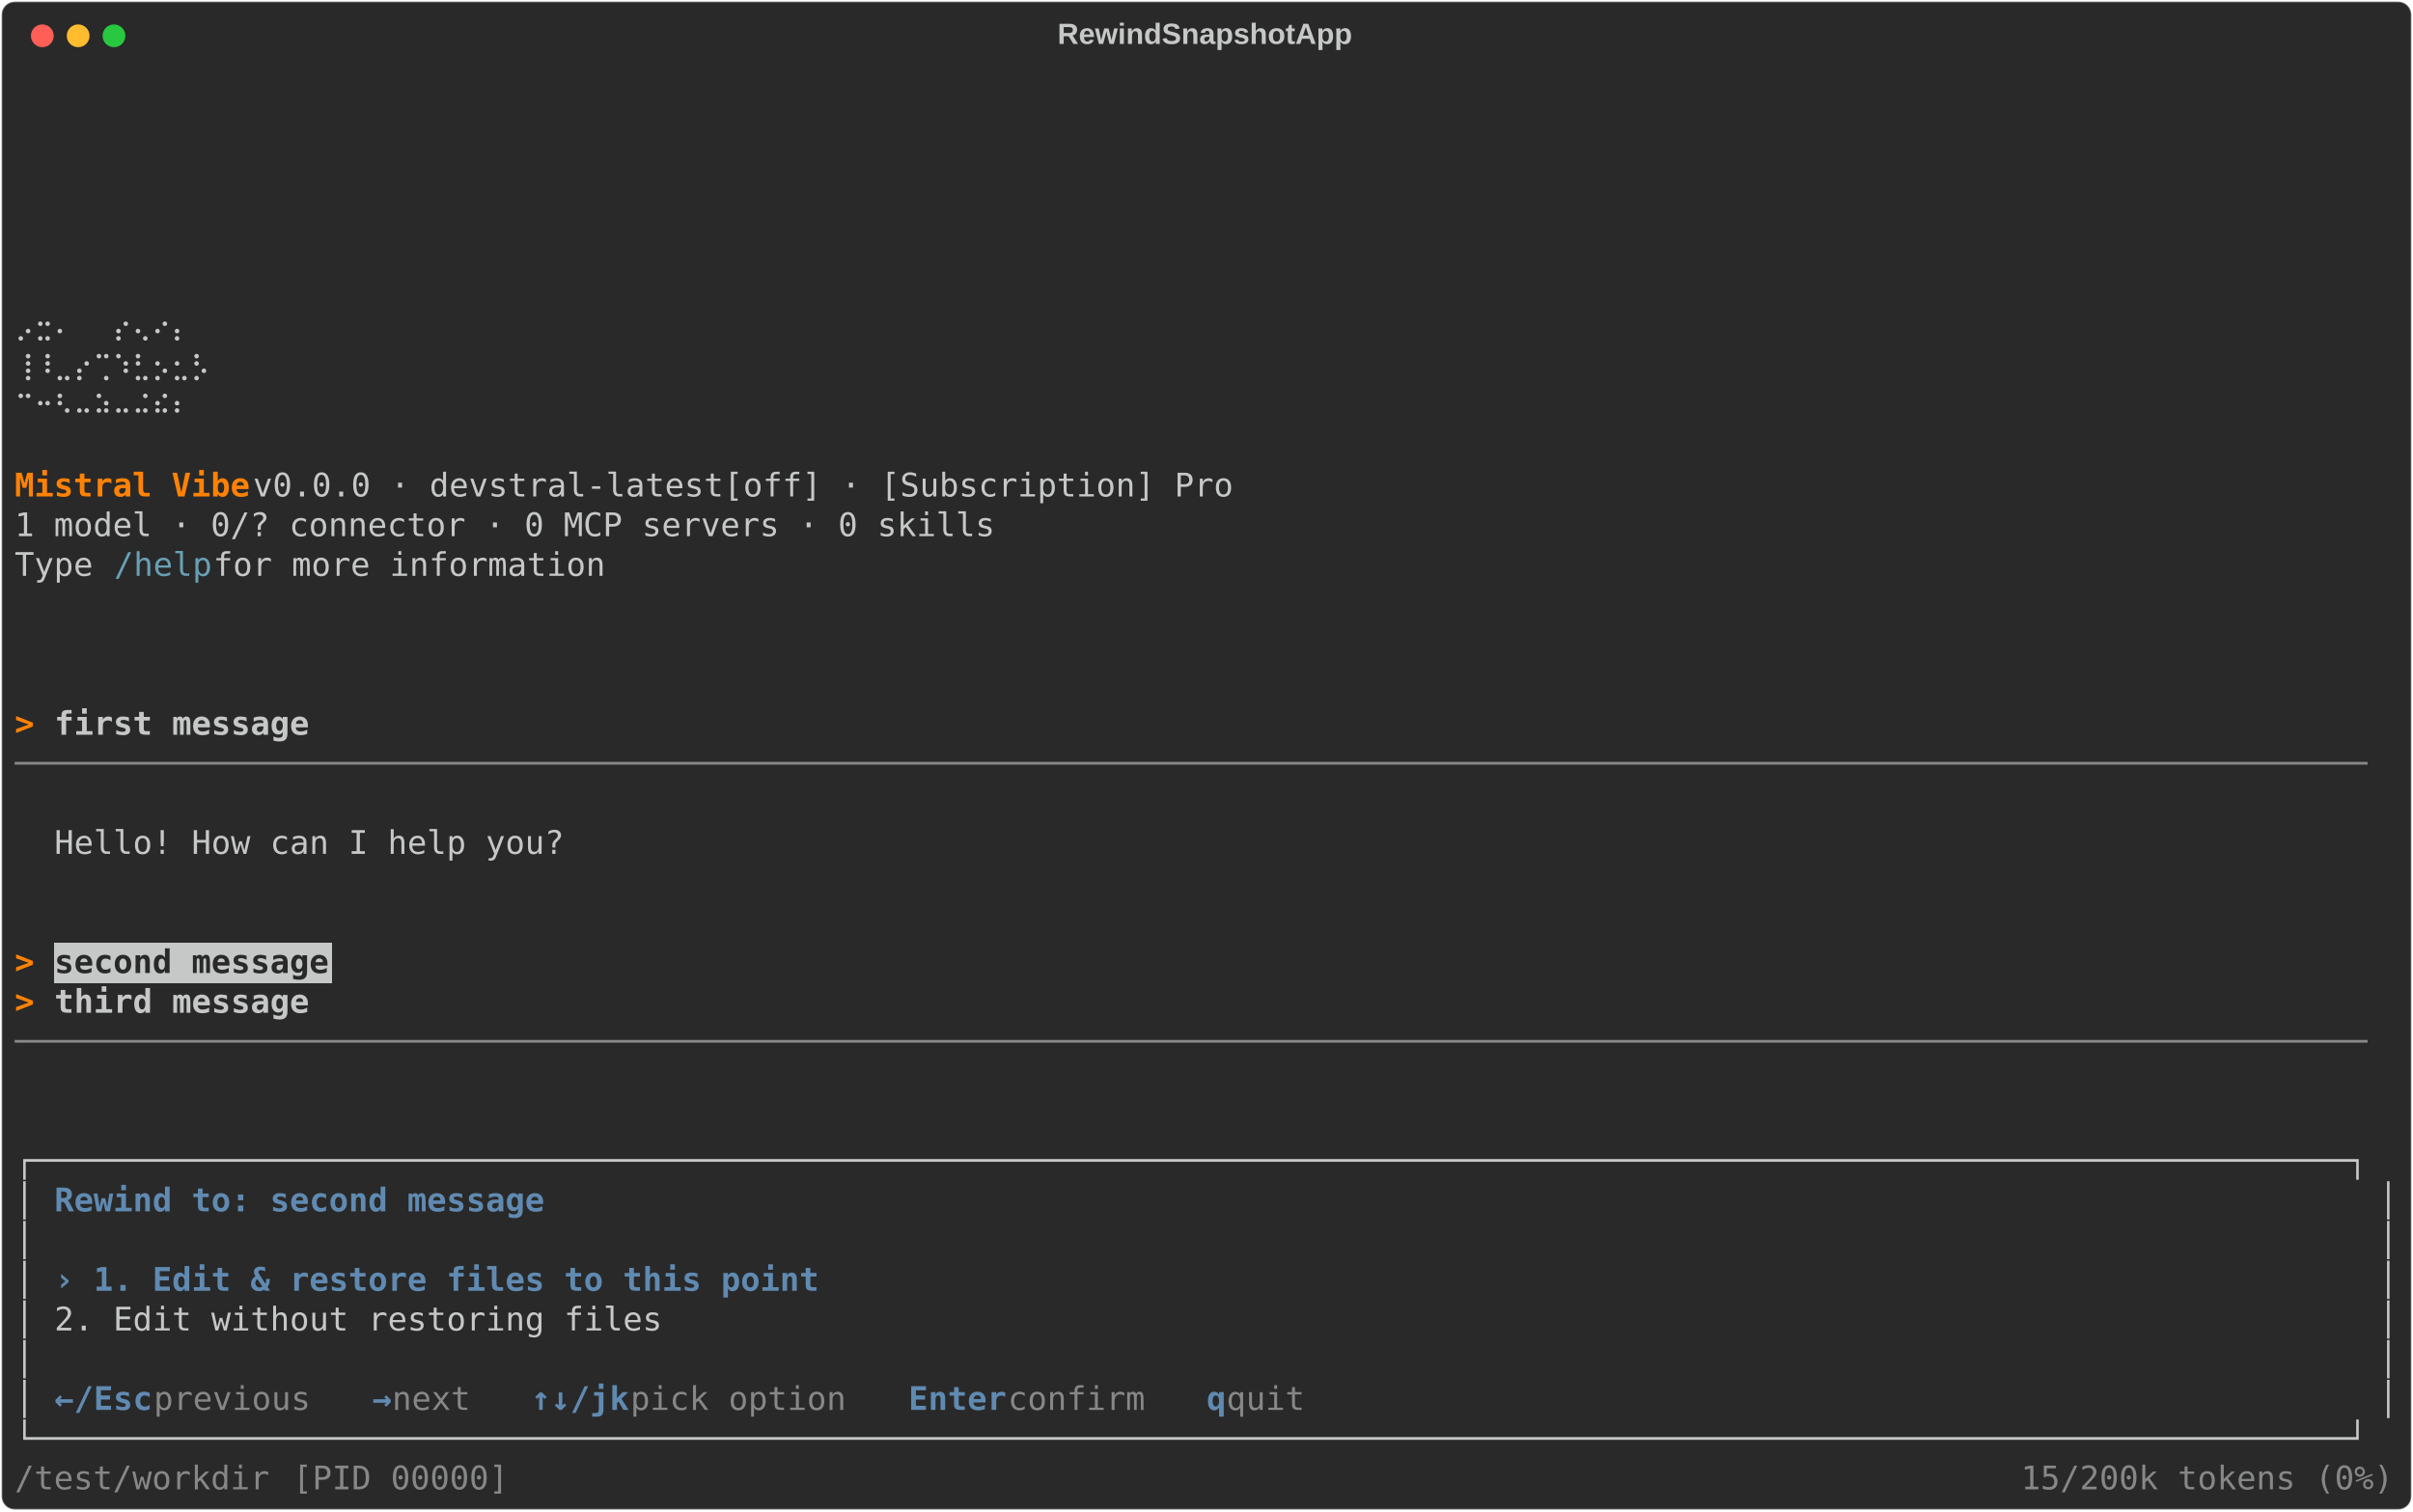
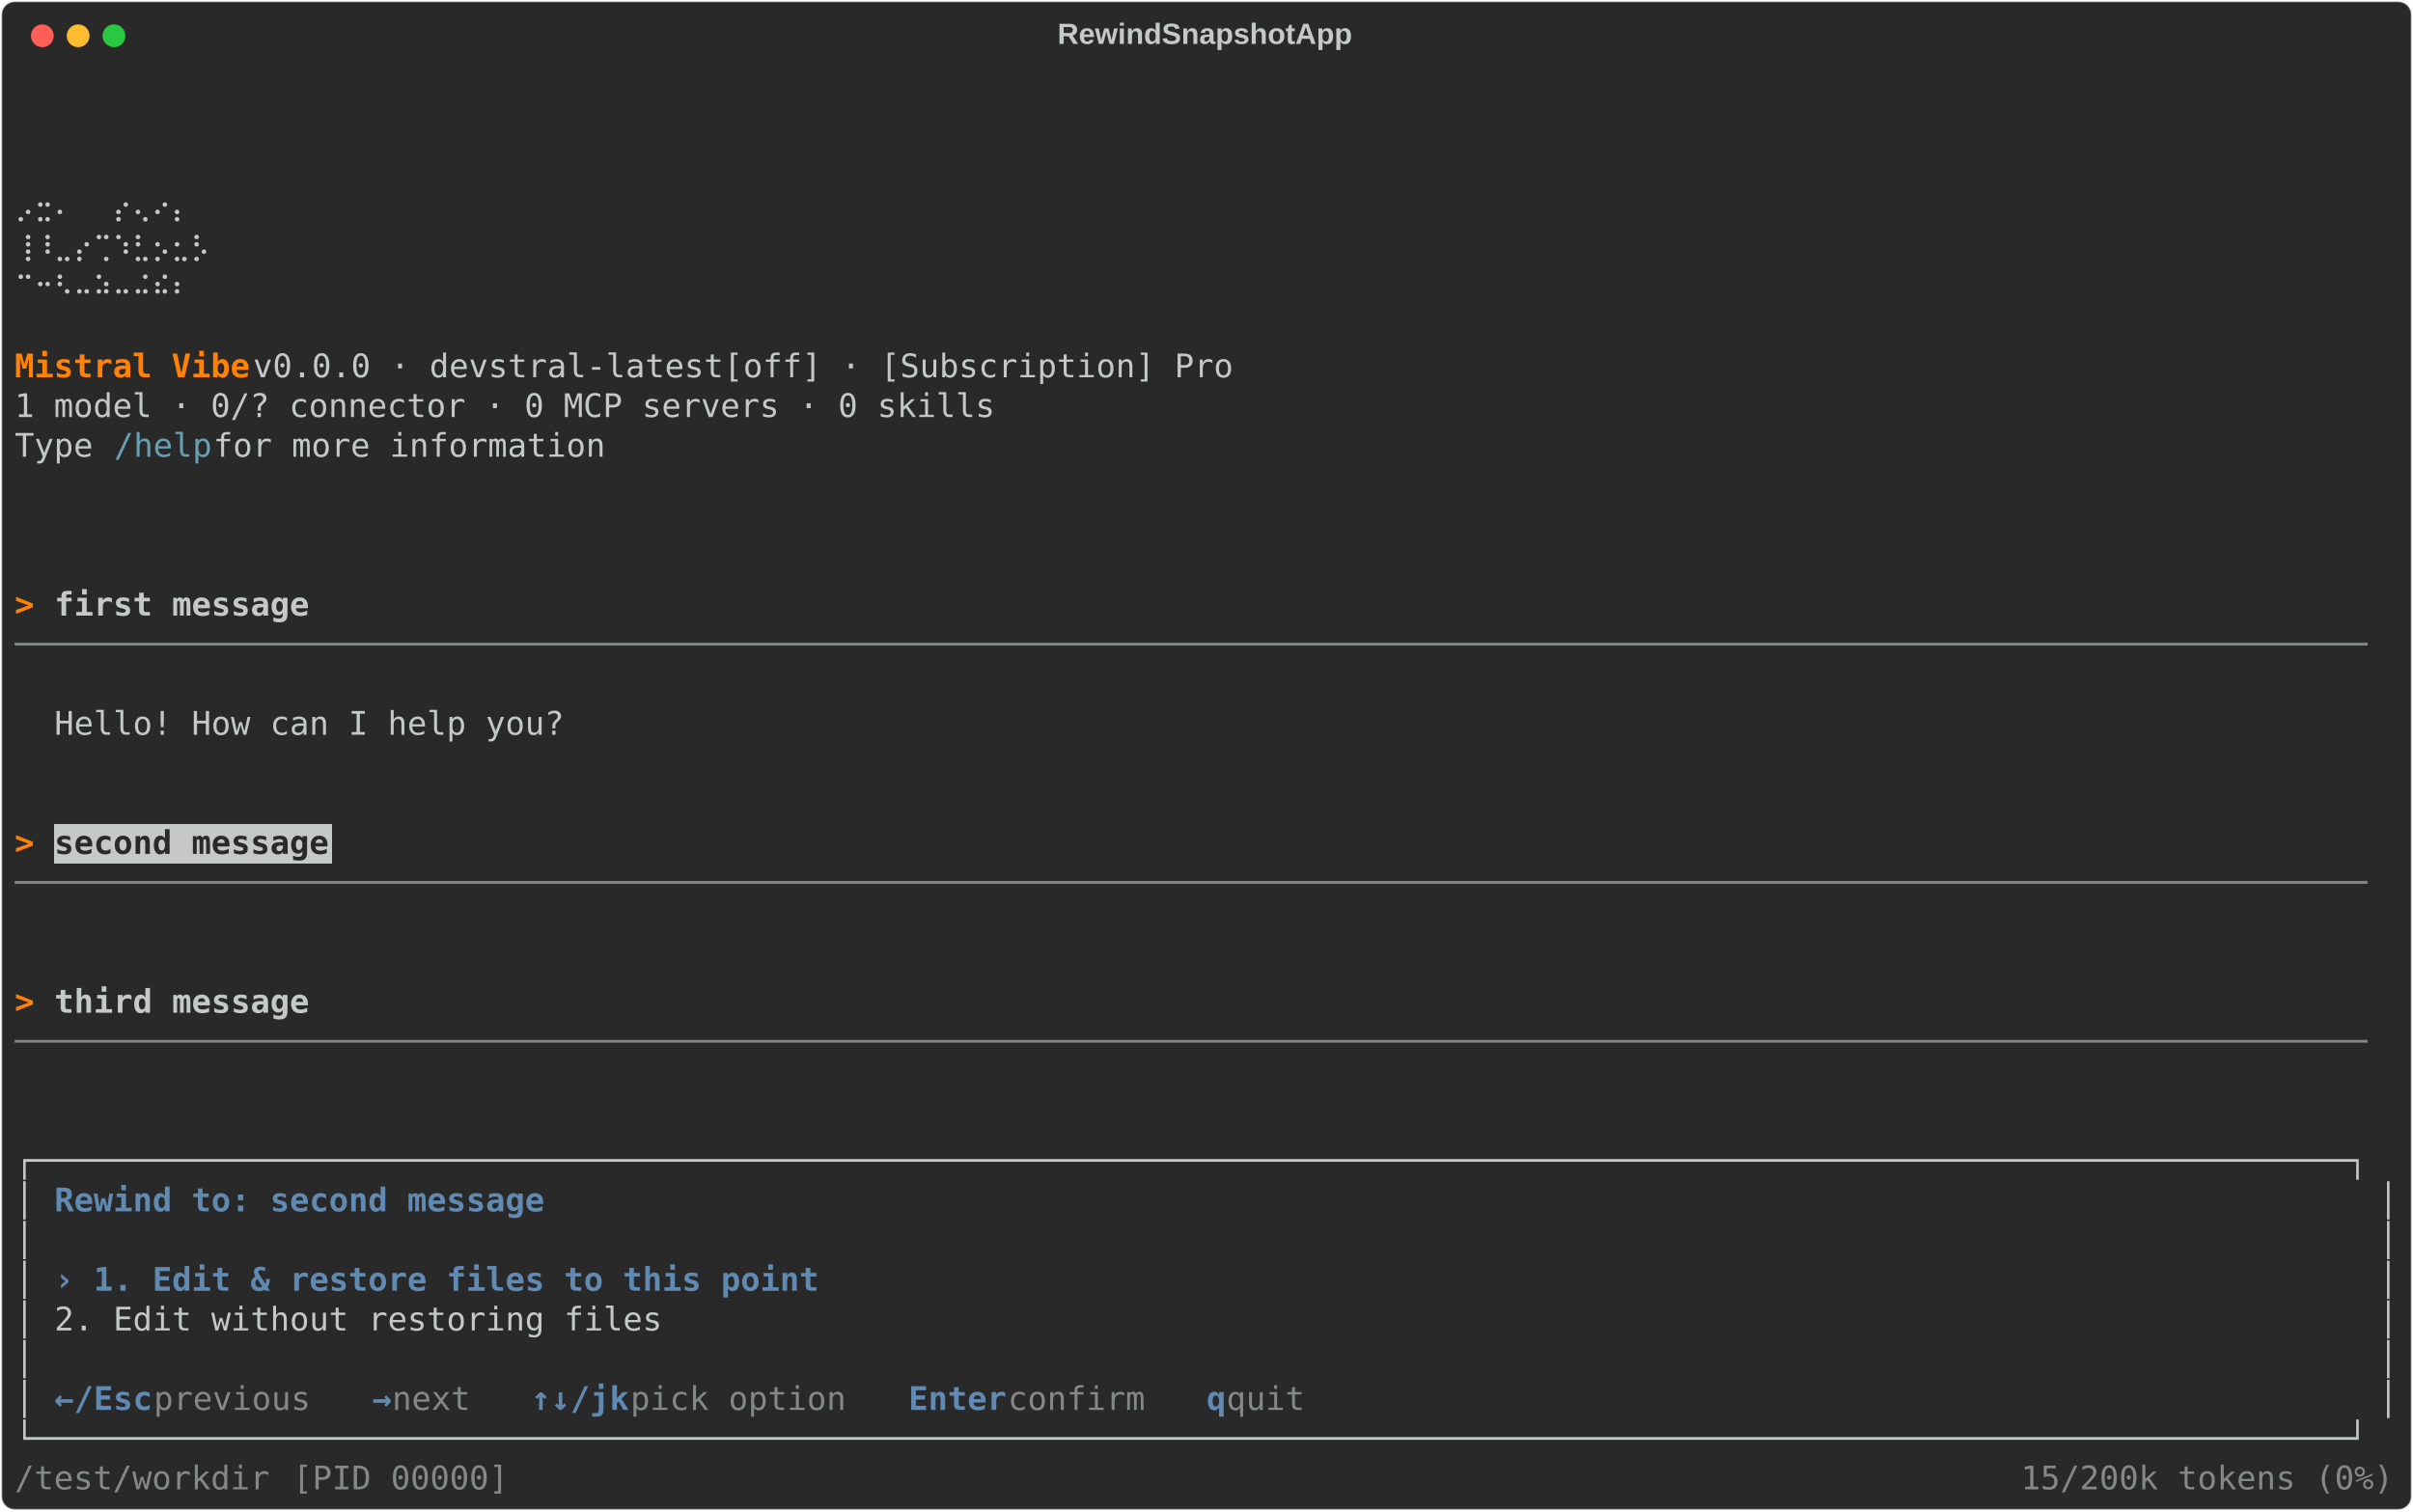
<svg xmlns="http://www.w3.org/2000/svg" class="rich-terminal" viewBox="0 0 1482 928.4">
  <style>

    @font-face {
        font-family: "Fira Code";
        src: local("FiraCode-Regular"),
                url("https://cdnjs.cloudflare.com/ajax/libs/firacode/6.2.0/woff2/FiraCode-Regular.woff2") format("woff2"),
                url("https://cdnjs.cloudflare.com/ajax/libs/firacode/6.2.0/woff/FiraCode-Regular.woff") format("woff");
        font-style: normal;
        font-weight: 400;
    }
    @font-face {
        font-family: "Fira Code";
        src: local("FiraCode-Bold"),
                url("https://cdnjs.cloudflare.com/ajax/libs/firacode/6.2.0/woff2/FiraCode-Bold.woff2") format("woff2"),
                url("https://cdnjs.cloudflare.com/ajax/libs/firacode/6.2.0/woff/FiraCode-Bold.woff") format("woff");
        font-style: bold;
        font-weight: 700;
    }

    .terminal-matrix {
        font-family: Fira Code, monospace;
        font-size: 20px;
        line-height: 24.4px;
        font-variant-east-asian: full-width;
    }

    .terminal-title {
        font-size: 18px;
        font-weight: bold;
        font-family: arial;
    }

    .terminal-r1 { fill: #c5c8c6 }
.terminal-r2 { fill: #ff8205;font-weight: bold }
.terminal-r3 { fill: #68a0b3 }
.terminal-r4 { fill: #c5c8c6;font-weight: bold }
.terminal-r5 { fill: #868887 }
.terminal-r6 { fill: #292929;font-weight: bold }
.terminal-r7 { fill: #608ab1;font-weight: bold }
    </style>
  <defs>
    <clipPath id="terminal-clip-terminal">
      <rect x="0" y="0" width="1463.0" height="877.4" />
    </clipPath>
    <clipPath id="terminal-line-0">
      <rect x="0" y="1.5" width="1464" height="24.65" />
    </clipPath>
    <clipPath id="terminal-line-1">
      <rect x="0" y="25.9" width="1464" height="24.65" />
    </clipPath>
    <clipPath id="terminal-line-2">
      <rect x="0" y="50.3" width="1464" height="24.65" />
    </clipPath>
    <clipPath id="terminal-line-3">
      <rect x="0" y="74.7" width="1464" height="24.65" />
    </clipPath>
    <clipPath id="terminal-line-4">
      <rect x="0" y="99.1" width="1464" height="24.65" />
    </clipPath>
    <clipPath id="terminal-line-5">
      <rect x="0" y="123.5" width="1464" height="24.65" />
    </clipPath>
    <clipPath id="terminal-line-6">
      <rect x="0" y="147.9" width="1464" height="24.65" />
    </clipPath>
    <clipPath id="terminal-line-7">
      <rect x="0" y="172.3" width="1464" height="24.65" />
    </clipPath>
    <clipPath id="terminal-line-8">
      <rect x="0" y="196.7" width="1464" height="24.65" />
    </clipPath>
    <clipPath id="terminal-line-9">
      <rect x="0" y="221.1" width="1464" height="24.65" />
    </clipPath>
    <clipPath id="terminal-line-10">
      <rect x="0" y="245.5" width="1464" height="24.65" />
    </clipPath>
    <clipPath id="terminal-line-11">
      <rect x="0" y="269.9" width="1464" height="24.65" />
    </clipPath>
    <clipPath id="terminal-line-12">
      <rect x="0" y="294.3" width="1464" height="24.65" />
    </clipPath>
    <clipPath id="terminal-line-13">
      <rect x="0" y="318.7" width="1464" height="24.65" />
    </clipPath>
    <clipPath id="terminal-line-14">
      <rect x="0" y="343.1" width="1464" height="24.65" />
    </clipPath>
    <clipPath id="terminal-line-15">
      <rect x="0" y="367.5" width="1464" height="24.65" />
    </clipPath>
    <clipPath id="terminal-line-16">
      <rect x="0" y="391.9" width="1464" height="24.65" />
    </clipPath>
    <clipPath id="terminal-line-17">
      <rect x="0" y="416.3" width="1464" height="24.65" />
    </clipPath>
    <clipPath id="terminal-line-18">
      <rect x="0" y="440.7" width="1464" height="24.65" />
    </clipPath>
    <clipPath id="terminal-line-19">
      <rect x="0" y="465.1" width="1464" height="24.65" />
    </clipPath>
    <clipPath id="terminal-line-20">
      <rect x="0" y="489.5" width="1464" height="24.65" />
    </clipPath>
    <clipPath id="terminal-line-21">
      <rect x="0" y="513.9" width="1464" height="24.65" />
    </clipPath>
    <clipPath id="terminal-line-22">
      <rect x="0" y="538.3" width="1464" height="24.65" />
    </clipPath>
    <clipPath id="terminal-line-23">
      <rect x="0" y="562.7" width="1464" height="24.65" />
    </clipPath>
    <clipPath id="terminal-line-24">
      <rect x="0" y="587.1" width="1464" height="24.65" />
    </clipPath>
    <clipPath id="terminal-line-25">
      <rect x="0" y="611.5" width="1464" height="24.65" />
    </clipPath>
    <clipPath id="terminal-line-26">
      <rect x="0" y="635.9" width="1464" height="24.65" />
    </clipPath>
    <clipPath id="terminal-line-27">
      <rect x="0" y="660.3" width="1464" height="24.65" />
    </clipPath>
    <clipPath id="terminal-line-28">
      <rect x="0" y="684.7" width="1464" height="24.65" />
    </clipPath>
    <clipPath id="terminal-line-29">
      <rect x="0" y="709.1" width="1464" height="24.65" />
    </clipPath>
    <clipPath id="terminal-line-30">
      <rect x="0" y="733.5" width="1464" height="24.65" />
    </clipPath>
    <clipPath id="terminal-line-31">
      <rect x="0" y="757.9" width="1464" height="24.65" />
    </clipPath>
    <clipPath id="terminal-line-32">
      <rect x="0" y="782.3" width="1464" height="24.65" />
    </clipPath>
    <clipPath id="terminal-line-33">
      <rect x="0" y="806.7" width="1464" height="24.65" />
    </clipPath>
    <clipPath id="terminal-line-34">
      <rect x="0" y="831.1" width="1464" height="24.65" />
    </clipPath>
  </defs>
  <rect fill="#292929" stroke="rgba(255,255,255,0.35)" stroke-width="1" x="1" y="1" width="1480" height="926.4" rx="8" />
  <text class="terminal-title" fill="#c5c8c6" text-anchor="middle" x="740" y="27">RewindSnapshotApp</text>
  <g transform="translate(26,22)">
    <circle cx="0" cy="0" r="7" fill="#ff5f57" />
    <circle cx="22" cy="0" r="7" fill="#febc2e" />
    <circle cx="44" cy="0" r="7" fill="#28c840" />
  </g>
  <g transform="translate(9, 41)" clip-path="url(#terminal-clip-terminal)">
-     <rect fill="#c5c8c6" x="24.4" y="538.3" width="170.8" height="24.65" shape-rendering="crispEdges" />
+     <rect fill="#c5c8c6" x="24.4" y="465.1" width="170.8" height="24.65" shape-rendering="crispEdges" />
    <g class="terminal-matrix">
      <text class="terminal-r1" x="1464" y="20" textLength="12.2" clip-path="url(#terminal-line-0)">
</text>
      <text class="terminal-r1" x="1464" y="44.4" textLength="12.2" clip-path="url(#terminal-line-1)">
</text>
      <text class="terminal-r1" x="1464" y="68.8" textLength="12.2" clip-path="url(#terminal-line-2)">
</text>
+       <text class="terminal-r1" x="0" y="93.2" textLength="134.2" clip-path="url(#terminal-line-3)">  ⡠⣒⠄  ⡔⢄⠔⡄</text>
      <text class="terminal-r1" x="1464" y="93.2" textLength="12.2" clip-path="url(#terminal-line-3)">
</text>
+       <text class="terminal-r1" x="0" y="117.6" textLength="134.2" clip-path="url(#terminal-line-4)"> ⢸⠸⣀⡔⢉⠱⣃⡢⣂⡣</text>
      <text class="terminal-r1" x="1464" y="117.6" textLength="12.2" clip-path="url(#terminal-line-4)">
</text>
+       <text class="terminal-r1" x="0" y="142" textLength="134.2" clip-path="url(#terminal-line-5)">  ⠉⠒⠣⠤⠵⠤⠬⠮⠆</text>
      <text class="terminal-r1" x="1464" y="142" textLength="12.2" clip-path="url(#terminal-line-5)">
</text>
-       <text class="terminal-r1" x="0" y="166.4" textLength="134.2" clip-path="url(#terminal-line-6)">  ⡠⣒⠄  ⡔⢄⠔⡄</text>
      <text class="terminal-r1" x="1464" y="166.4" textLength="12.2" clip-path="url(#terminal-line-6)">
</text>
-       <text class="terminal-r1" x="0" y="190.8" textLength="134.2" clip-path="url(#terminal-line-7)"> ⢸⠸⣀⡔⢉⠱⣃⡢⣂⡣</text>
+       <text class="terminal-r2" x="0" y="190.8" textLength="146.4" clip-path="url(#terminal-line-7)">Mistral Vibe</text>
+       <text class="terminal-r1" x="146.4" y="190.8" textLength="622.2" clip-path="url(#terminal-line-7)"> v0.0.0 · devstral-latest[off] · [Subscription] Pro</text>
      <text class="terminal-r1" x="1464" y="190.8" textLength="12.2" clip-path="url(#terminal-line-7)">
</text>
-       <text class="terminal-r1" x="0" y="215.2" textLength="134.2" clip-path="url(#terminal-line-8)">  ⠉⠒⠣⠤⠵⠤⠬⠮⠆</text>
+       <text class="terminal-r1" x="0" y="215.2" textLength="610" clip-path="url(#terminal-line-8)">1 model · 0/? connector · 0 MCP servers · 0 skills</text>
      <text class="terminal-r1" x="1464" y="215.2" textLength="12.2" clip-path="url(#terminal-line-8)">
</text>
+       <text class="terminal-r1" x="0" y="239.6" textLength="61" clip-path="url(#terminal-line-9)">Type </text>
+       <text class="terminal-r3" x="61" y="239.6" textLength="61" clip-path="url(#terminal-line-9)">/help</text>
+       <text class="terminal-r1" x="122" y="239.6" textLength="256.2" clip-path="url(#terminal-line-9)"> for more information</text>
      <text class="terminal-r1" x="1464" y="239.6" textLength="12.2" clip-path="url(#terminal-line-9)">
</text>
-       <text class="terminal-r2" x="0" y="264" textLength="146.4" clip-path="url(#terminal-line-10)">Mistral Vibe</text>
-       <text class="terminal-r1" x="146.4" y="264" textLength="622.2" clip-path="url(#terminal-line-10)"> v0.0.0 · devstral-latest[off] · [Subscription] Pro</text>
      <text class="terminal-r1" x="1464" y="264" textLength="12.2" clip-path="url(#terminal-line-10)">
</text>
-       <text class="terminal-r1" x="0" y="288.4" textLength="610" clip-path="url(#terminal-line-11)">1 model · 0/? connector · 0 MCP servers · 0 skills</text>
      <text class="terminal-r1" x="1464" y="288.4" textLength="12.2" clip-path="url(#terminal-line-11)">
</text>
-       <text class="terminal-r1" x="0" y="312.8" textLength="61" clip-path="url(#terminal-line-12)">Type </text>
-       <text class="terminal-r3" x="61" y="312.8" textLength="61" clip-path="url(#terminal-line-12)">/help</text>
-       <text class="terminal-r1" x="122" y="312.8" textLength="256.2" clip-path="url(#terminal-line-12)"> for more information</text>
      <text class="terminal-r1" x="1464" y="312.8" textLength="12.2" clip-path="url(#terminal-line-12)">
</text>
+       <text class="terminal-r2" x="0" y="337.2" textLength="24.4" clip-path="url(#terminal-line-13)">&gt; </text>
+       <text class="terminal-r4" x="24.4" y="337.2" textLength="158.6" clip-path="url(#terminal-line-13)">first message</text>
      <text class="terminal-r1" x="1464" y="337.2" textLength="12.2" clip-path="url(#terminal-line-13)">
</text>
+       <text class="terminal-r5" x="0" y="361.6" textLength="1464" clip-path="url(#terminal-line-14)">────────────────────────────────────────────────────────────────────────────────────────────────────────────────────────</text>
      <text class="terminal-r1" x="1464" y="361.6" textLength="12.2" clip-path="url(#terminal-line-14)">
</text>
      <text class="terminal-r1" x="1464" y="386" textLength="12.2" clip-path="url(#terminal-line-15)">
</text>
-       <text class="terminal-r2" x="0" y="410.4" textLength="24.4" clip-path="url(#terminal-line-16)">&gt; </text>
-       <text class="terminal-r4" x="24.4" y="410.4" textLength="158.6" clip-path="url(#terminal-line-16)">first message</text>
+       <text class="terminal-r1" x="24.4" y="410.4" textLength="317.2" clip-path="url(#terminal-line-16)">Hello! How can I help you?</text>
      <text class="terminal-r1" x="1464" y="410.4" textLength="12.2" clip-path="url(#terminal-line-16)">
</text>
-       <text class="terminal-r5" x="0" y="434.8" textLength="1464" clip-path="url(#terminal-line-17)">────────────────────────────────────────────────────────────────────────────────────────────────────────────────────────</text>
      <text class="terminal-r1" x="1464" y="434.8" textLength="12.2" clip-path="url(#terminal-line-17)">
</text>
      <text class="terminal-r1" x="1464" y="459.2" textLength="12.2" clip-path="url(#terminal-line-18)">
</text>
-       <text class="terminal-r1" x="24.4" y="483.6" textLength="317.2" clip-path="url(#terminal-line-19)">Hello! How can I help you?</text>
+       <text class="terminal-r2" x="0" y="483.6" textLength="24.4" clip-path="url(#terminal-line-19)">&gt; </text>
+       <text class="terminal-r6" x="24.4" y="483.6" textLength="170.8" clip-path="url(#terminal-line-19)">second message</text>
      <text class="terminal-r1" x="1464" y="483.6" textLength="12.2" clip-path="url(#terminal-line-19)">
</text>
+       <text class="terminal-r5" x="0" y="508" textLength="1464" clip-path="url(#terminal-line-20)">────────────────────────────────────────────────────────────────────────────────────────────────────────────────────────</text>
      <text class="terminal-r1" x="1464" y="508" textLength="12.2" clip-path="url(#terminal-line-20)">
</text>
      <text class="terminal-r1" x="1464" y="532.4" textLength="12.2" clip-path="url(#terminal-line-21)">
</text>
-       <text class="terminal-r2" x="0" y="556.8" textLength="24.4" clip-path="url(#terminal-line-22)">&gt; </text>
-       <text class="terminal-r6" x="24.4" y="556.8" textLength="170.8" clip-path="url(#terminal-line-22)">second message</text>
      <text class="terminal-r1" x="1464" y="556.8" textLength="12.2" clip-path="url(#terminal-line-22)">
</text>
      <text class="terminal-r2" x="0" y="581.2" textLength="24.4" clip-path="url(#terminal-line-23)">&gt; </text>
      <text class="terminal-r4" x="24.4" y="581.2" textLength="158.6" clip-path="url(#terminal-line-23)">third message</text>
      <text class="terminal-r1" x="1464" y="581.2" textLength="12.2" clip-path="url(#terminal-line-23)">
</text>
      <text class="terminal-r5" x="0" y="605.6" textLength="1464" clip-path="url(#terminal-line-24)">────────────────────────────────────────────────────────────────────────────────────────────────────────────────────────</text>
      <text class="terminal-r1" x="1464" y="605.6" textLength="12.2" clip-path="url(#terminal-line-24)">
</text>
      <text class="terminal-r1" x="1464" y="630" textLength="12.2" clip-path="url(#terminal-line-25)">
</text>
      <text class="terminal-r1" x="1464" y="654.4" textLength="12.2" clip-path="url(#terminal-line-26)">
</text>
      <text class="terminal-r1" x="0" y="678.8" textLength="1464" clip-path="url(#terminal-line-27)">┌──────────────────────────────────────────────────────────────────────────────────────────────────────────────────────┐</text>
      <text class="terminal-r1" x="1464" y="678.8" textLength="12.2" clip-path="url(#terminal-line-27)">
</text>
      <text class="terminal-r1" x="0" y="703.2" textLength="12.2" clip-path="url(#terminal-line-28)">│</text>
      <text class="terminal-r7" x="24.4" y="703.2" textLength="305" clip-path="url(#terminal-line-28)">Rewind to: second message</text>
      <text class="terminal-r1" x="1451.8" y="703.2" textLength="12.2" clip-path="url(#terminal-line-28)">│</text>
      <text class="terminal-r1" x="1464" y="703.2" textLength="12.2" clip-path="url(#terminal-line-28)">
</text>
      <text class="terminal-r1" x="0" y="727.6" textLength="12.2" clip-path="url(#terminal-line-29)">│</text>
      <text class="terminal-r1" x="1451.8" y="727.6" textLength="12.2" clip-path="url(#terminal-line-29)">│</text>
      <text class="terminal-r1" x="1464" y="727.6" textLength="12.2" clip-path="url(#terminal-line-29)">
</text>
      <text class="terminal-r1" x="0" y="752" textLength="12.2" clip-path="url(#terminal-line-30)">│</text>
      <text class="terminal-r7" x="24.4" y="752" textLength="475.8" clip-path="url(#terminal-line-30)">› 1. Edit &amp; restore files to this point</text>
      <text class="terminal-r1" x="1451.8" y="752" textLength="12.2" clip-path="url(#terminal-line-30)">│</text>
      <text class="terminal-r1" x="1464" y="752" textLength="12.2" clip-path="url(#terminal-line-30)">
</text>
      <text class="terminal-r1" x="0" y="776.4" textLength="12.2" clip-path="url(#terminal-line-31)">│</text>
      <text class="terminal-r1" x="24.4" y="776.4" textLength="402.6" clip-path="url(#terminal-line-31)">  2. Edit without restoring files</text>
      <text class="terminal-r1" x="1451.8" y="776.4" textLength="12.2" clip-path="url(#terminal-line-31)">│</text>
      <text class="terminal-r1" x="1464" y="776.4" textLength="12.2" clip-path="url(#terminal-line-31)">
</text>
      <text class="terminal-r1" x="0" y="800.8" textLength="12.2" clip-path="url(#terminal-line-32)">│</text>
      <text class="terminal-r1" x="1451.8" y="800.8" textLength="12.2" clip-path="url(#terminal-line-32)">│</text>
      <text class="terminal-r1" x="1464" y="800.8" textLength="12.2" clip-path="url(#terminal-line-32)">
</text>
      <text class="terminal-r1" x="0" y="825.2" textLength="12.2" clip-path="url(#terminal-line-33)">│</text>
      <text class="terminal-r7" x="24.4" y="825.2" textLength="61" clip-path="url(#terminal-line-33)">←/Esc</text>
      <text class="terminal-r5" x="85.4" y="825.2" textLength="134.2" clip-path="url(#terminal-line-33)"> previous  </text>
      <text class="terminal-r7" x="219.6" y="825.2" textLength="12.2" clip-path="url(#terminal-line-33)">→</text>
      <text class="terminal-r5" x="231.8" y="825.2" textLength="85.4" clip-path="url(#terminal-line-33)"> next  </text>
      <text class="terminal-r7" x="317.2" y="825.2" textLength="61" clip-path="url(#terminal-line-33)">↑↓/jk</text>
      <text class="terminal-r5" x="378.2" y="825.2" textLength="170.8" clip-path="url(#terminal-line-33)"> pick option  </text>
      <text class="terminal-r7" x="549" y="825.2" textLength="61" clip-path="url(#terminal-line-33)">Enter</text>
      <text class="terminal-r5" x="610" y="825.2" textLength="122" clip-path="url(#terminal-line-33)"> confirm  </text>
      <text class="terminal-r7" x="732" y="825.2" textLength="12.2" clip-path="url(#terminal-line-33)">q</text>
      <text class="terminal-r5" x="744.2" y="825.2" textLength="61" clip-path="url(#terminal-line-33)"> quit</text>
      <text class="terminal-r1" x="1451.8" y="825.2" textLength="12.2" clip-path="url(#terminal-line-33)">│</text>
      <text class="terminal-r1" x="1464" y="825.2" textLength="12.2" clip-path="url(#terminal-line-33)">
</text>
      <text class="terminal-r1" x="0" y="849.6" textLength="1464" clip-path="url(#terminal-line-34)">└──────────────────────────────────────────────────────────────────────────────────────────────────────────────────────┘</text>
      <text class="terminal-r1" x="1464" y="849.6" textLength="12.2" clip-path="url(#terminal-line-34)">
</text>
      <text class="terminal-r5" x="0" y="874" textLength="158.6" clip-path="url(#terminal-line-35)">/test/workdir</text>
      <text class="terminal-r5" x="170.8" y="874" textLength="134.2" clip-path="url(#terminal-line-35)">[PID 00000]</text>
      <text class="terminal-r5" x="1232.2" y="874" textLength="231.8" clip-path="url(#terminal-line-35)">15/200k tokens (0%)</text>
    </g>
  </g>
</svg>
